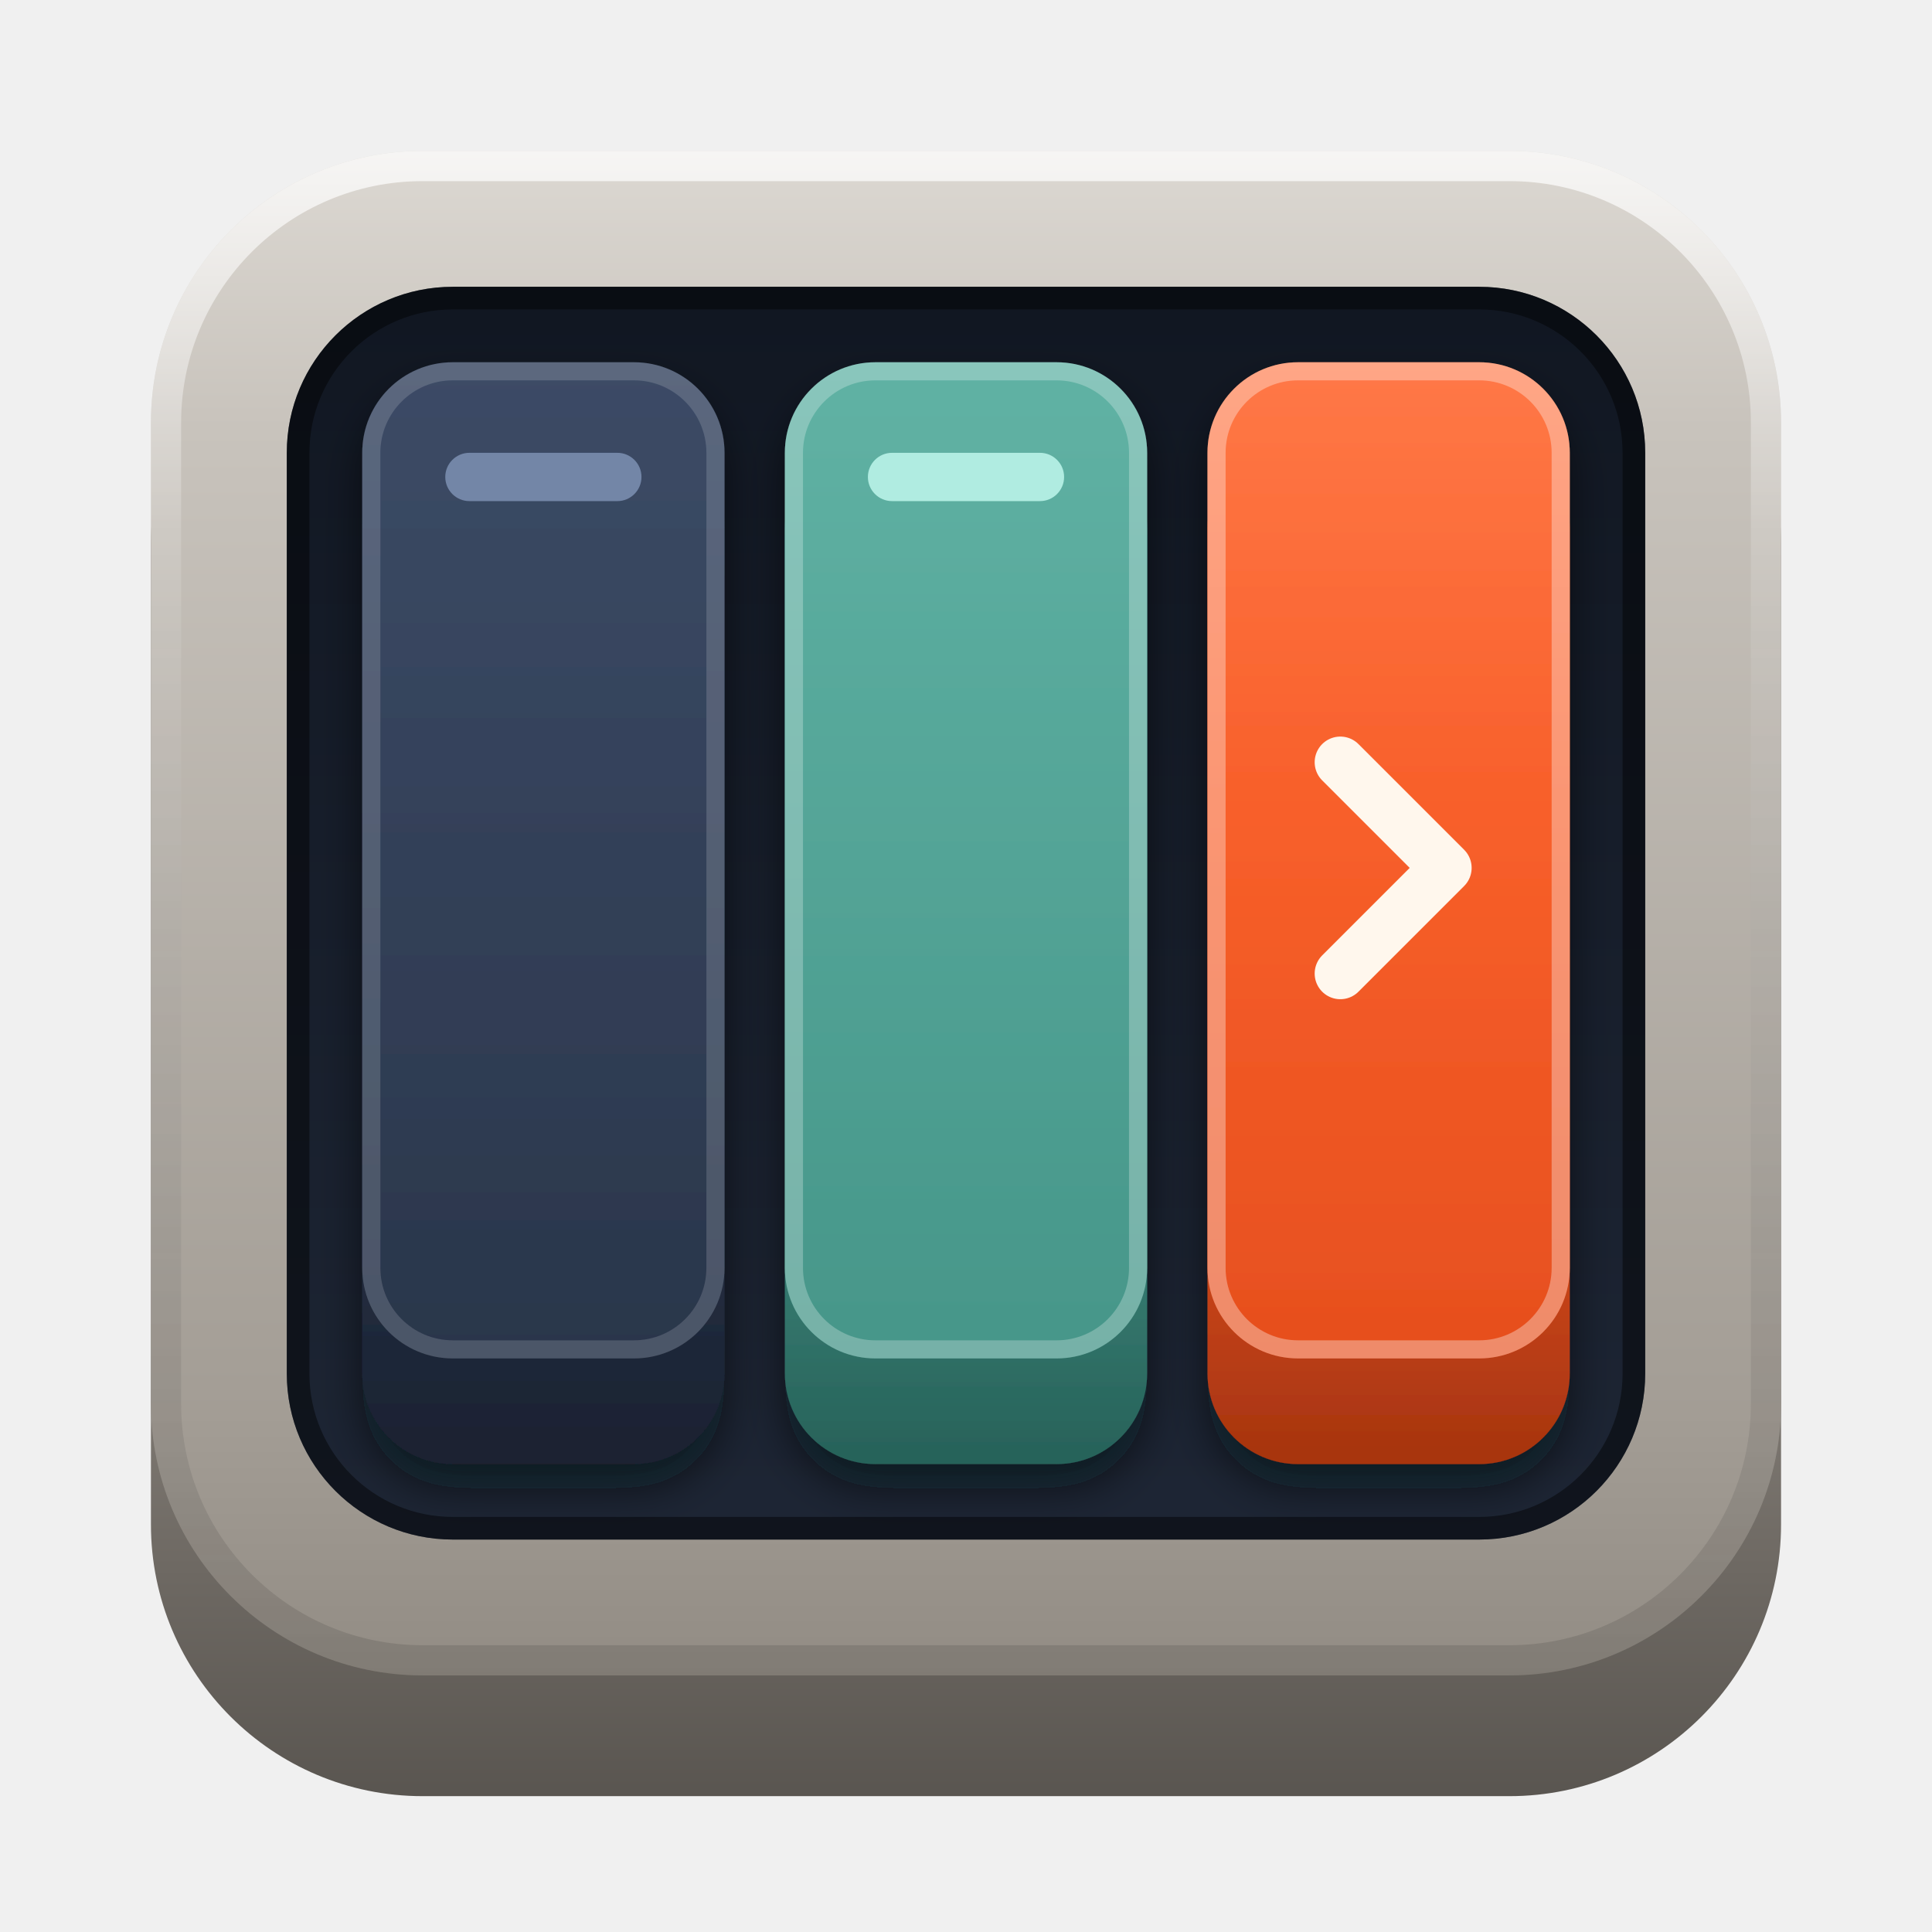
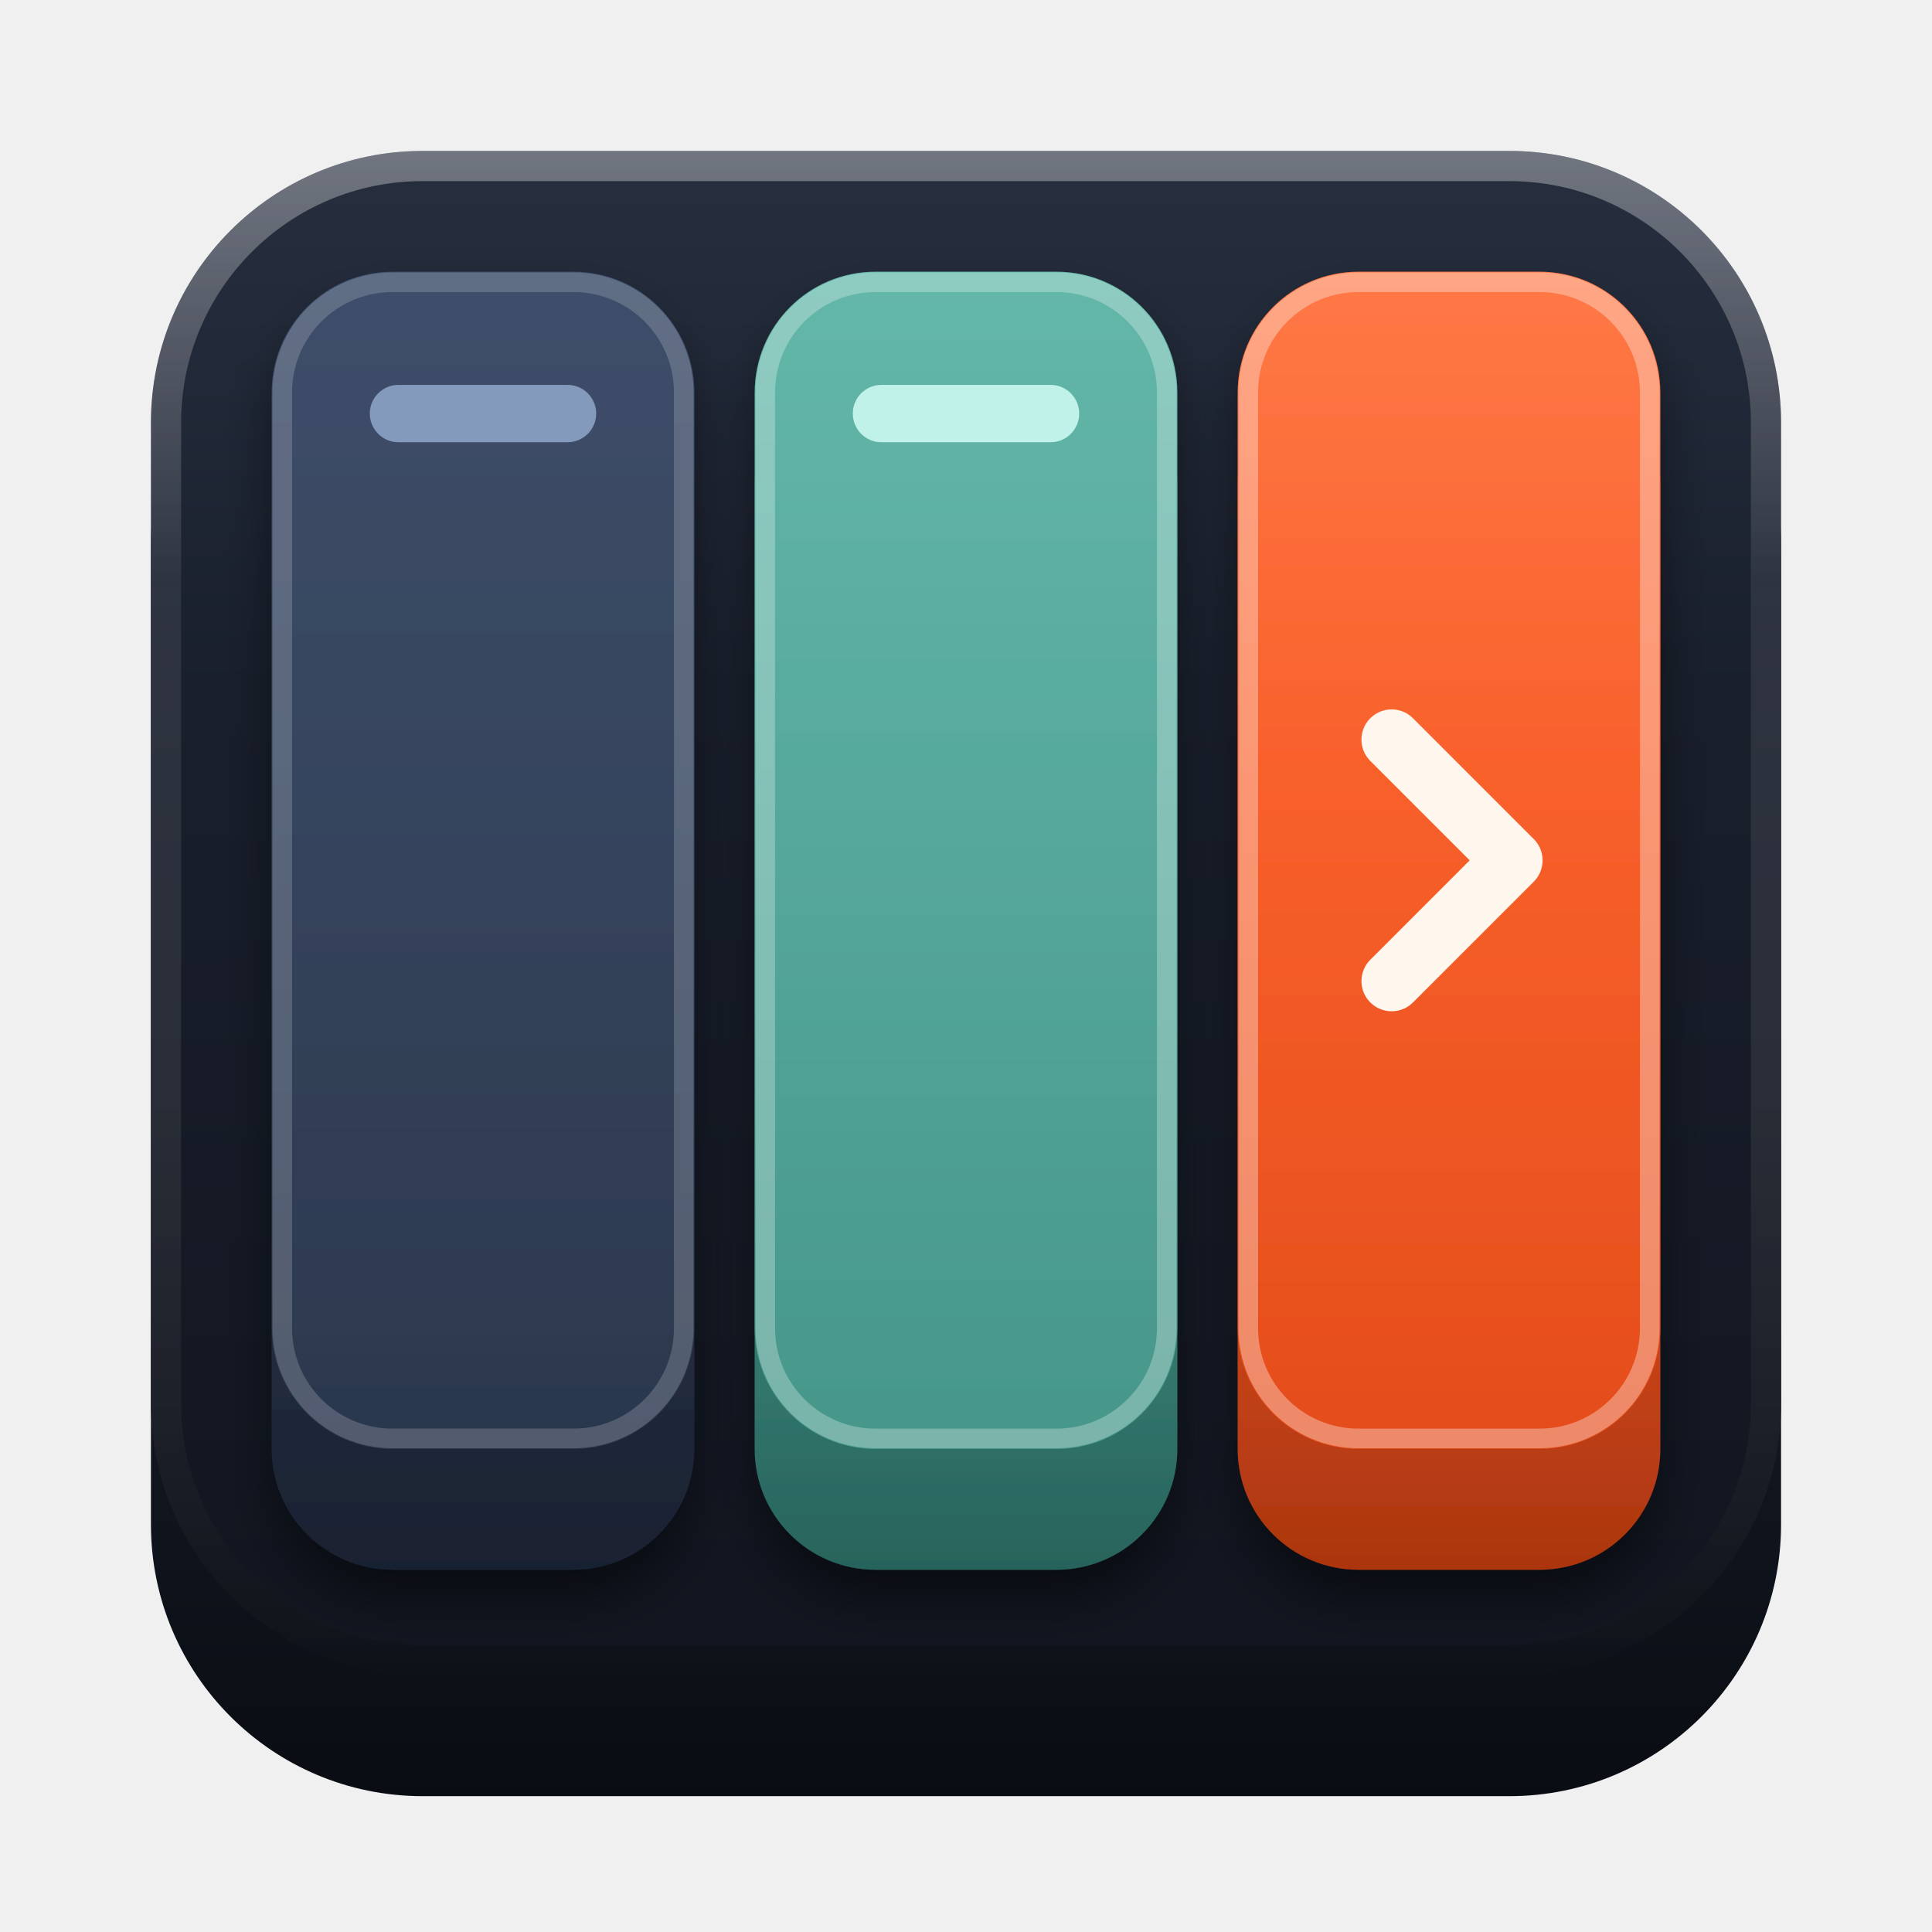
<svg xmlns="http://www.w3.org/2000/svg" role="img" aria-label="cagents" width="128" height="128" viewBox="0 0 128 128">
  <defs>
-     <linearGradient id="deck-side" x1="64" y1="84" x2="64" y2="120" gradientUnits="userSpaceOnUse">
-       <stop offset="0%" stop-color="#8A847D" />
-       <stop offset="55%" stop-color="#6E6963" />
-       <stop offset="100%" stop-color="#58544F" />
+     <linearGradient id="slate-side" x1="0" y1="88" x2="0" y2="108" gradientUnits="userSpaceOnUse">
+       <stop offset="0%" stop-color="#222C3E" />
+       <stop offset="100%" stop-color="#171F2E" />
    </linearGradient>
-     <linearGradient id="deck-face" x1="64" y1="10" x2="64" y2="112" gradientUnits="userSpaceOnUse">
-       <stop offset="0%" stop-color="#DCD8D2" />
-       <stop offset="18%" stop-color="#C8C3BC" />
-       <stop offset="82%" stop-color="#A39D95" />
-       <stop offset="100%" stop-color="#918B83" />
+     <linearGradient id="slate-top" x1="0" y1="16" x2="0" y2="98" gradientUnits="userSpaceOnUse">
+       <stop offset="0%" stop-color="#3F4F6B" />
+       <stop offset="100%" stop-color="#2B374D" />
    </linearGradient>
-     <linearGradient id="deck-rim" x1="64" y1="10" x2="64" y2="112" gradientUnits="userSpaceOnUse">
-       <stop offset="0%" stop-color="#FFFFFF" stop-opacity="0.75" />
-       <stop offset="25%" stop-color="#FFFFFF" stop-opacity="0.15" />
-       <stop offset="100%" stop-color="#000000" stop-opacity="0.12" />
+     <linearGradient id="teal-side" x1="0" y1="88" x2="0" y2="108" gradientUnits="userSpaceOnUse">
+       <stop offset="0%" stop-color="#347A70" />
+       <stop offset="100%" stop-color="#255E56" />
    </linearGradient>
-     <linearGradient id="bay-bg" x1="64" y1="20" x2="64" y2="100" gradientUnits="userSpaceOnUse">
-       <stop offset="0%" stop-color="#111722" />
-       <stop offset="100%" stop-color="#1D2534" />
+     <linearGradient id="teal-top" x1="0" y1="16" x2="0" y2="98" gradientUnits="userSpaceOnUse">
+       <stop offset="0%" stop-color="#64B8AA" />
+       <stop offset="100%" stop-color="#459689" />
    </linearGradient>
-     <linearGradient id="l1-side" x1="0" y1="84" x2="0" y2="96" gradientUnits="userSpaceOnUse">
-       <stop offset="0%" stop-color="#222C3E" />
-       <stop offset="100%" stop-color="#1A2232" />
+     <linearGradient id="coral-side" x1="0" y1="88" x2="0" y2="108" gradientUnits="userSpaceOnUse">
+       <stop offset="0%" stop-color="#C84418" />
+       <stop offset="100%" stop-color="#A4320D" />
    </linearGradient>
-     <linearGradient id="l1-top" x1="0" y1="24" x2="0" y2="90" gradientUnits="userSpaceOnUse">
-       <stop offset="0%" stop-color="#3C4B66" />
-       <stop offset="100%" stop-color="#2A364B" />
+     <linearGradient id="coral-top" x1="0" y1="16" x2="0" y2="98" gradientUnits="userSpaceOnUse">
+       <stop offset="0%" stop-color="#FF7A48" />
+       <stop offset="45%" stop-color="#F85F2A" />
+       <stop offset="100%" stop-color="#E34C1A" />
    </linearGradient>
-     <linearGradient id="l2-side" x1="0" y1="84" x2="0" y2="96" gradientUnits="userSpaceOnUse">
-       <stop offset="0%" stop-color="#357A70" />
-       <stop offset="100%" stop-color="#28635A" />
+     <linearGradient id="ivory-side" x1="0" y1="88" x2="0" y2="108" gradientUnits="userSpaceOnUse">
+       <stop offset="0%" stop-color="#C8C3BA" />
+       <stop offset="100%" stop-color="#ACA69C" />
    </linearGradient>
-     <linearGradient id="l2-top" x1="0" y1="24" x2="0" y2="90" gradientUnits="userSpaceOnUse">
-       <stop offset="0%" stop-color="#60B2A4" />
-       <stop offset="100%" stop-color="#469689" />
-     </linearGradient>
-     <linearGradient id="l3-side" x1="0" y1="84" x2="0" y2="96" gradientUnits="userSpaceOnUse">
-       <stop offset="0%" stop-color="#C84418" />
-       <stop offset="100%" stop-color="#A83510" />
-     </linearGradient>
-     <linearGradient id="l3-top" x1="0" y1="24" x2="0" y2="90" gradientUnits="userSpaceOnUse">
-       <stop offset="0%" stop-color="#FF7847" />
-       <stop offset="45%" stop-color="#F85F2A" />
-       <stop offset="100%" stop-color="#E64F1E" />
+     <linearGradient id="ivory-top" x1="0" y1="16" x2="0" y2="98" gradientUnits="userSpaceOnUse">
+       <stop offset="0%" stop-color="#FAF8F4" />
+       <stop offset="100%" stop-color="#EAE5DC" />
    </linearGradient>
    <filter id="key-sh" x="-15%" y="-10%" width="130%" height="125%">
-       <feDropShadow dx="0" dy="1.6" stdDeviation="1.4" flood-color="#05080F" flood-opacity="0.55" />
+       <feDropShadow dx="0" dy="2.0" stdDeviation="1.6" flood-color="#05080F" flood-opacity="0.45" />
    </filter>
+     <filter id="key-sh-light" x="-15%" y="-10%" width="130%" height="125%">
+       <feDropShadow dx="0" dy="2.0" stdDeviation="1.6" flood-color="#1E1C1A" flood-opacity="0.28" />
+     </filter>
+     <linearGradient id="dark-side" x1="64" y1="88" x2="64" y2="120" gradientUnits="userSpaceOnUse">
+       <stop offset="0%" stop-color="#141923" />
+       <stop offset="100%" stop-color="#090C12" />
+     </linearGradient>
+     <linearGradient id="dark-face" x1="64" y1="10" x2="64" y2="112" gradientUnits="userSpaceOnUse">
+       <stop offset="0%" stop-color="#272F3F" />
+       <stop offset="35%" stop-color="#191F2C" />
+       <stop offset="100%" stop-color="#11151F" />
+     </linearGradient>
+     <linearGradient id="dark-rim" x1="64" y1="10" x2="64" y2="112" gradientUnits="userSpaceOnUse">
+       <stop offset="0%" stop-color="#FFFFFF" stop-opacity="0.34" />
+       <stop offset="28%" stop-color="#FFFFFF" stop-opacity="0.08" />
+       <stop offset="100%" stop-color="#000000" stop-opacity="0.25" />
+     </linearGradient>
  </defs>
-   <rect x="10" y="18" width="108" height="101" rx="18" fill="url(#deck-side)" />
-   <rect x="10" y="10" width="108" height="101" rx="18" fill="url(#deck-face)" />
-   <rect x="11" y="11" width="106" height="99" rx="17" fill="none" stroke="url(#deck-rim)" stroke-width="2" />
-   <rect x="19" y="19" width="90" height="83" rx="11" fill="url(#bay-bg)" />
-   <rect x="19.75" y="19.75" width="88.5" height="81.5" rx="10.25" fill="none" stroke="#000000" stroke-opacity="0.45" stroke-width="1.5" />
+   <rect x="10" y="18" width="108" height="101" rx="18" fill="url(#dark-side)" />
+   <rect x="10" y="10" width="108" height="101" rx="18" fill="url(#dark-face)" />
+   <rect x="11" y="11" width="106" height="99" rx="17" fill="none" stroke="url(#dark-rim)" stroke-width="2" />
  <g filter="url(#key-sh)">
-     <rect x="24" y="29" width="24" height="68" rx="6" fill="url(#l1-side)" />
-     <rect x="24" y="24" width="24" height="66" rx="6" fill="url(#l1-top)" />
-     <rect x="24.6" y="24.6" width="22.8" height="64.8" rx="5.4" fill="none" stroke="#FFFFFF" stroke-opacity="0.16" stroke-width="1.2" />
-     <rect x="29.5" y="30" width="13" height="3.2" rx="1.6" fill="#7D91B3" opacity="0.85" />
+     <rect x="18" y="24" width="28" height="80" rx="8" fill="url(#slate-side)" />
+     <rect x="18" y="18" width="28" height="78" rx="8" fill="url(#slate-top)" />
+     <rect x="18.7" y="18.7" width="26.6" height="76.6" rx="7.3" fill="none" stroke="#FFFFFF" stroke-opacity="0.18" stroke-width="1.3" />
+     <rect x="24.5" y="25.5" width="15" height="3.8" rx="1.9" fill="#8EA4C8" opacity="0.88" />
  </g>
  <g filter="url(#key-sh)">
-     <rect x="52" y="29" width="24" height="68" rx="6" fill="url(#l2-side)" />
-     <rect x="52" y="24" width="24" height="66" rx="6" fill="url(#l2-top)" />
-     <rect x="52.6" y="24.6" width="22.8" height="64.8" rx="5.4" fill="none" stroke="#FFFFFF" stroke-opacity="0.26" stroke-width="1.2" />
-     <rect x="57.5" y="30" width="13" height="3.2" rx="1.6" fill="#B5EFE4" opacity="0.95" />
+     <rect x="50" y="24" width="28" height="80" rx="8" fill="url(#teal-side)" />
+     <rect x="50" y="18" width="28" height="78" rx="8" fill="url(#teal-top)" />
+     <rect x="50.7" y="18.7" width="26.6" height="76.6" rx="7.3" fill="none" stroke="#FFFFFF" stroke-opacity="0.28" stroke-width="1.3" />
+     <rect x="56.5" y="25.5" width="15" height="3.8" rx="1.9" fill="#C4F5EC" opacity="0.96" />
  </g>
  <g filter="url(#key-sh)">
-     <rect x="80" y="29" width="24" height="68" rx="6" fill="url(#l3-side)" />
-     <rect x="80" y="24" width="24" height="66" rx="6" fill="url(#l3-top)" />
-     <rect x="80.6" y="24.6" width="22.8" height="64.8" rx="5.4" fill="none" stroke="#FFFFFF" stroke-opacity="0.34" stroke-width="1.2" />
-     <path d="M 88.8 50.5 L 95.8 57.5 L 88.8 64.5" fill="none" stroke="#FFF7ED" stroke-width="3.4" stroke-linecap="round" stroke-linejoin="round" />
+     <rect x="82" y="24" width="28" height="80" rx="8" fill="url(#coral-side)" />
+     <rect x="82" y="18" width="28" height="78" rx="8" fill="url(#coral-top)" />
+     <rect x="82.7" y="18.7" width="26.6" height="76.6" rx="7.3" fill="none" stroke="#FFFFFF" stroke-opacity="0.34" stroke-width="1.3" />
+     <path d="M 92.2 49.0 L 100.2 57.0 L 92.2 65.0" fill="none" stroke="#FFF7ED" stroke-width="4.0" stroke-linecap="round" stroke-linejoin="round" />
  </g>
</svg>
